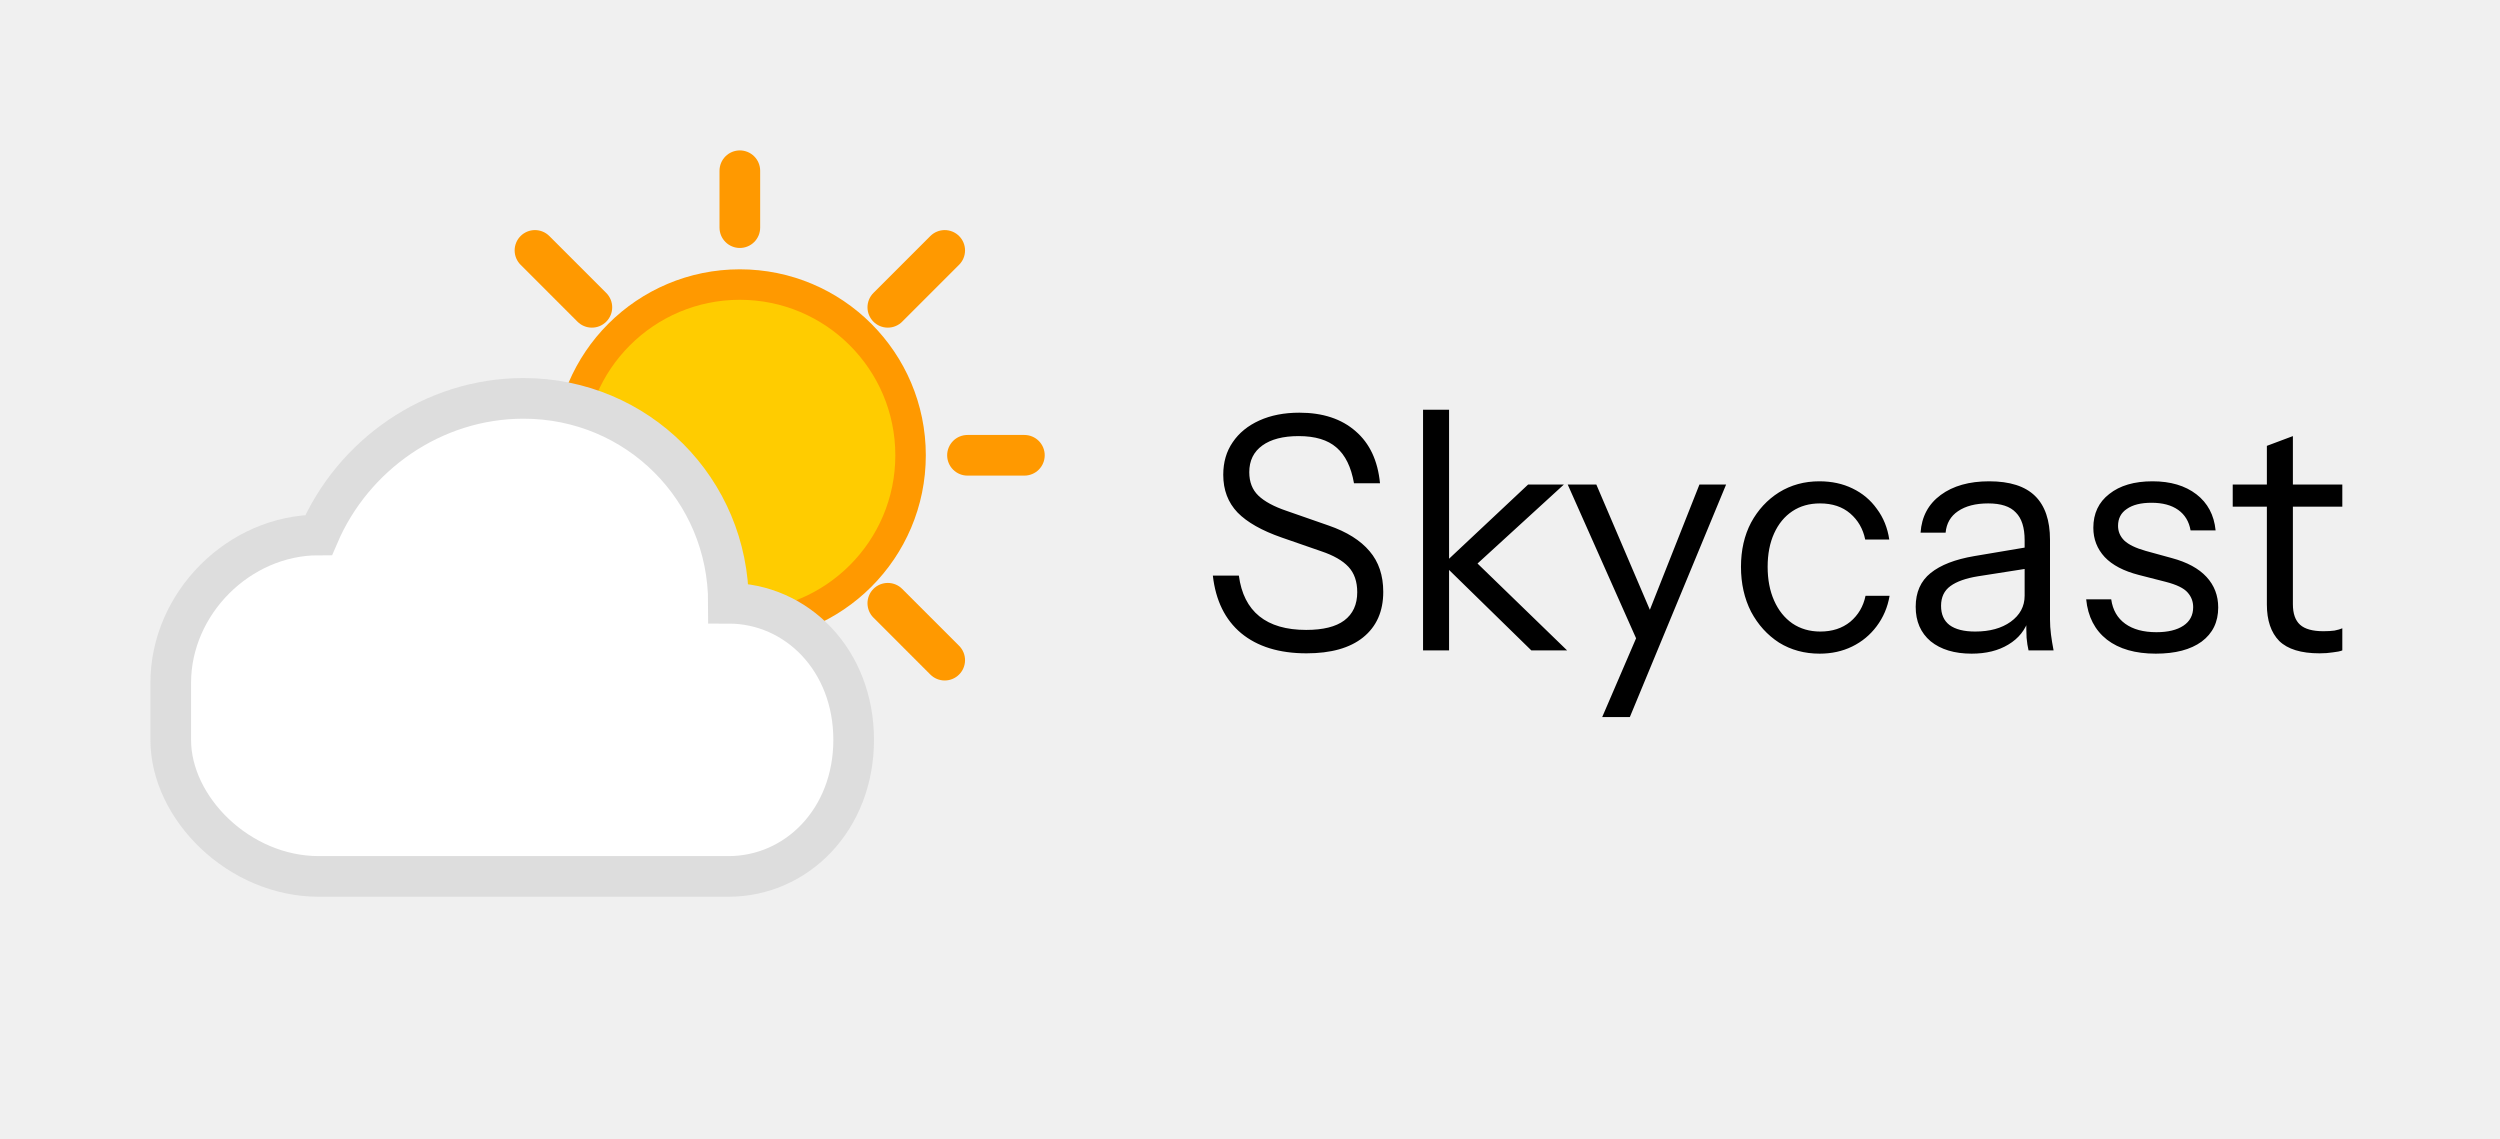
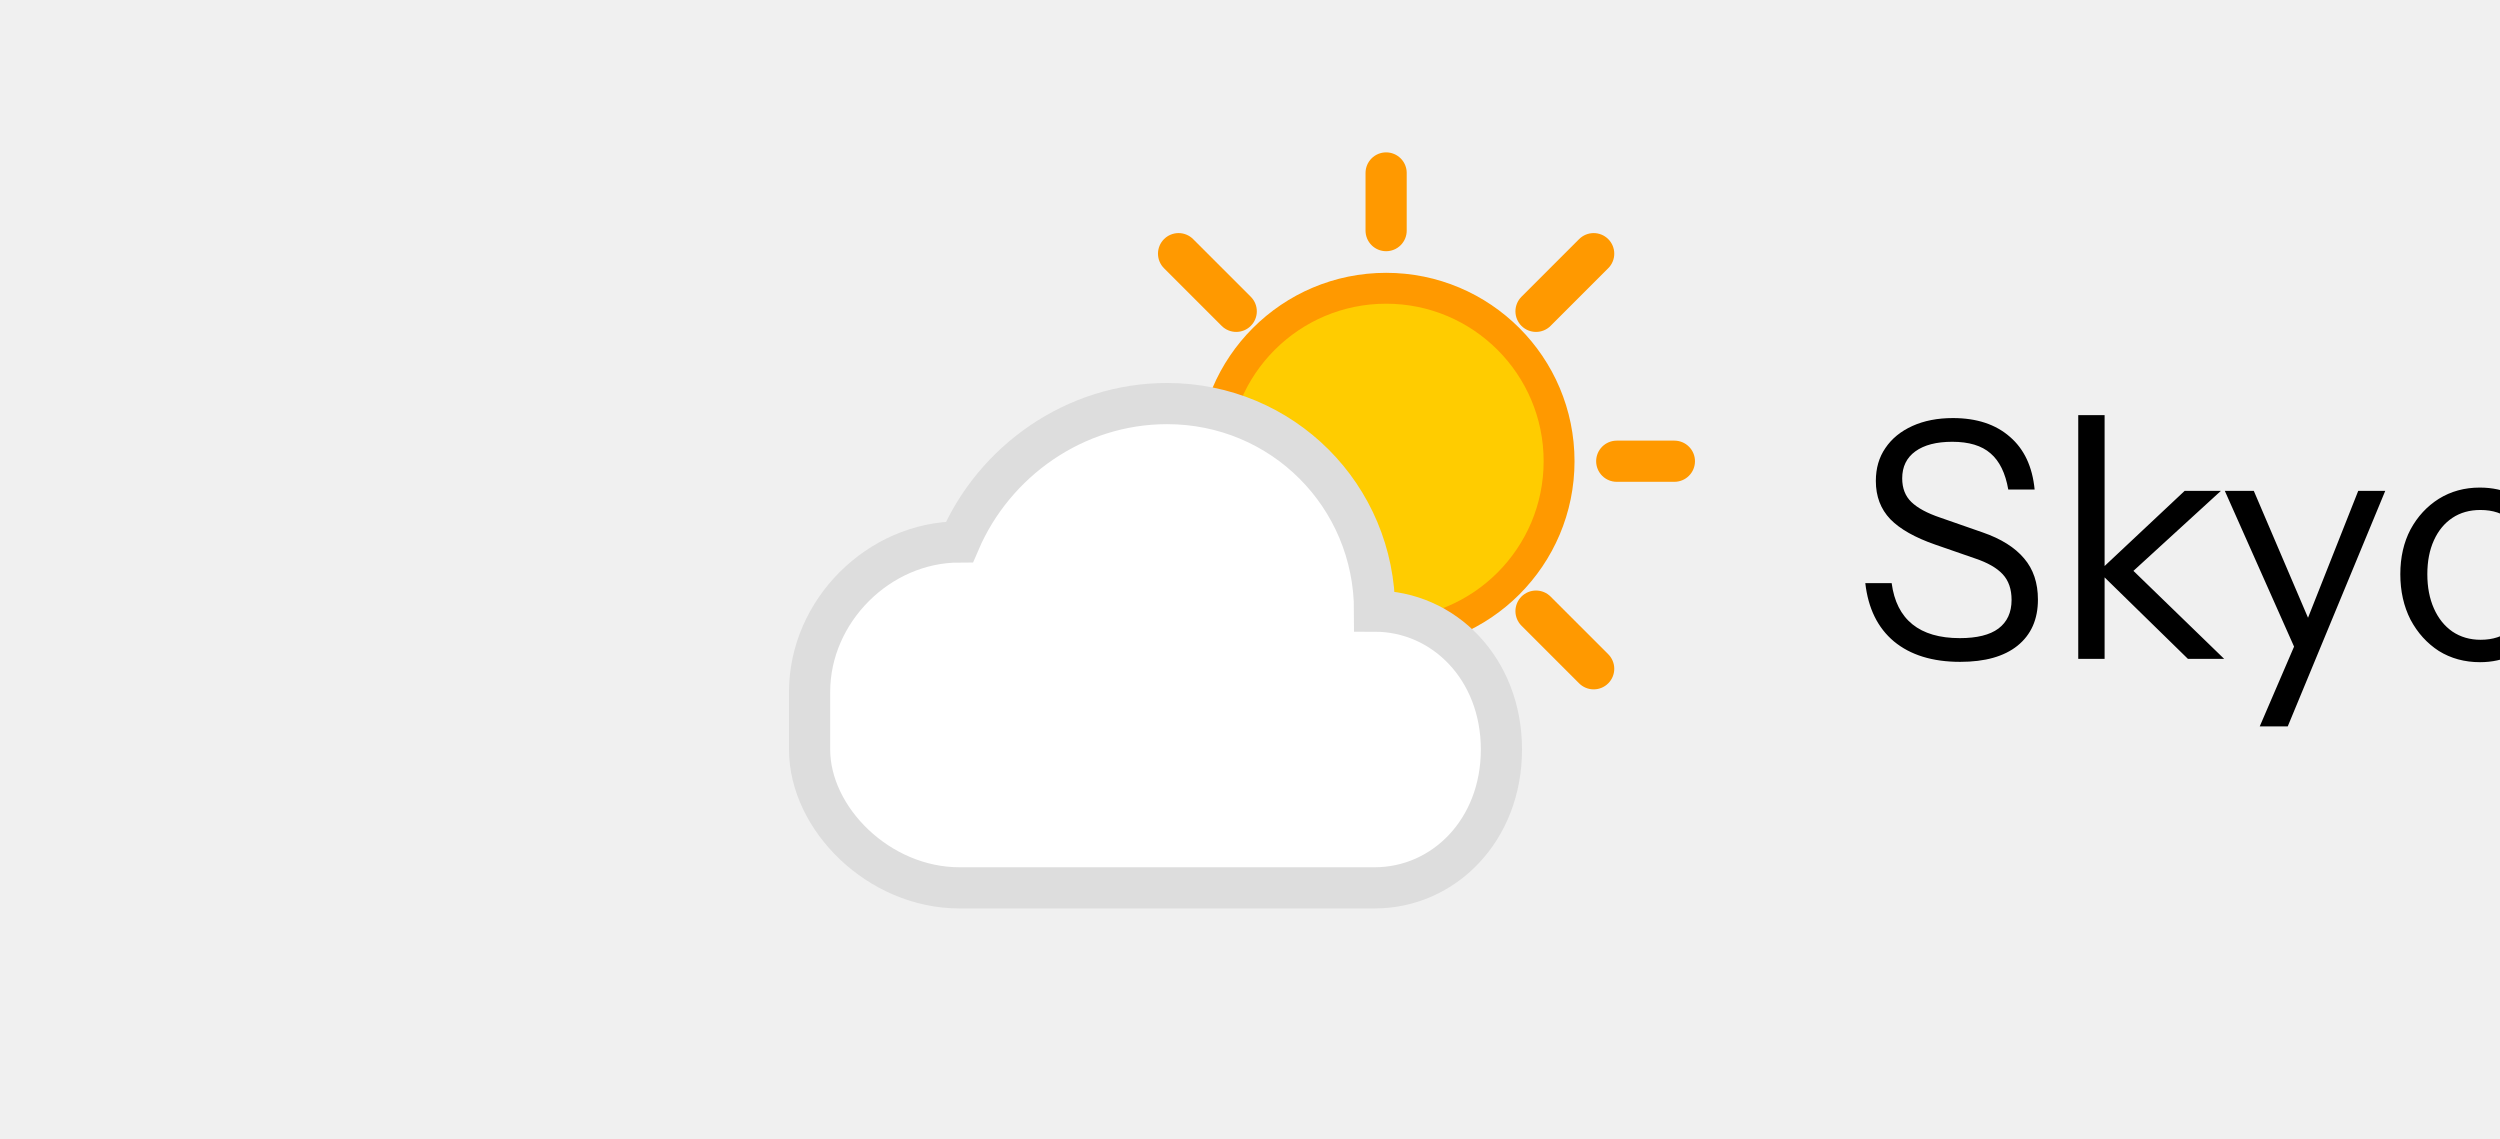
- <svg xmlns="http://www.w3.org/2000/svg" width="123" height="56" viewBox="0 0 123 56" fill="none">
+ <svg xmlns="http://www.w3.org/2000/svg" width="123" height="56" viewBox="0 0 59.578 55.279" fill="none">
  <path d="M36.4 30.8C41.039 30.8 44.8 27.039 44.8 22.4C44.8 17.761 41.039 14 36.4 14C31.761 14 28 17.761 28 22.4C28 27.039 31.761 30.8 36.4 30.8Z" fill="#FFCC00" stroke="#FF9900" stroke-width="1.5" />
  <path d="M8.4 33.6C8.4 29.68 11.76 26.32 15.68 26.32C17.36 22.4 21.28 19.6 25.76 19.6C31.36 19.6 35.84 24.08 35.84 29.68C39.2 29.68 42 32.48 42 36.4C42 40.32 39.2 43.12 35.84 43.12H15.68C11.76 43.12 8.4 39.76 8.4 36.4V33.6Z" fill="white" stroke="#DDDDDD" stroke-width="2" />
  <path d="M36.4 11.2V8.4" stroke="#FF9900" stroke-width="2" stroke-linecap="round" />
  <path d="M47.6 22.4H50.4" stroke="#FF9900" stroke-width="2" stroke-linecap="round" />
  <path d="M43.68 15.12L46.48 12.32" stroke="#FF9900" stroke-width="2" stroke-linecap="round" />
  <path d="M43.68 29.68L46.48 32.48" stroke="#FF9900" stroke-width="2" stroke-linecap="round" />
  <path d="M29.12 15.12L26.32 12.32" stroke="#FF9900" stroke-width="2" stroke-linecap="round" />
  <path d="M64.28 32.144C62.936 32.144 61.864 31.813 61.064 31.152C60.275 30.491 59.811 29.547 59.672 28.32H60.952C61.069 29.205 61.405 29.872 61.96 30.32C62.515 30.768 63.283 30.992 64.264 30.992C65.096 30.992 65.72 30.837 66.136 30.528C66.563 30.208 66.776 29.744 66.776 29.136C66.776 28.613 66.632 28.197 66.344 27.888C66.056 27.579 65.608 27.323 65 27.12L63.064 26.448C62.083 26.107 61.357 25.696 60.888 25.216C60.419 24.725 60.184 24.107 60.184 23.36C60.184 22.741 60.339 22.208 60.648 21.76C60.957 21.301 61.395 20.944 61.96 20.688C62.525 20.432 63.181 20.304 63.928 20.304C65.08 20.304 66.003 20.608 66.696 21.216C67.389 21.813 67.789 22.667 67.896 23.776H66.616C66.477 22.976 66.189 22.389 65.752 22.016C65.325 21.643 64.707 21.456 63.896 21.456C63.128 21.456 62.531 21.611 62.104 21.92C61.677 22.229 61.464 22.667 61.464 23.232C61.464 23.712 61.613 24.096 61.912 24.384C62.211 24.672 62.675 24.923 63.304 25.136L65.368 25.856C66.264 26.165 66.936 26.587 67.384 27.12C67.832 27.643 68.056 28.309 68.056 29.12C68.056 30.08 67.725 30.827 67.064 31.36C66.413 31.883 65.485 32.144 64.28 32.144ZM70.014 32V20.16H71.294V32H70.014ZM75.342 32L71.006 27.76L75.182 23.84H76.942L72.254 28.128L72.334 27.376L77.102 32H75.342ZM78.828 35.28L80.652 31.04L80.94 30.592L83.612 23.84H84.924L80.188 35.28H78.828ZM80.796 32.08L77.132 23.84H78.54L81.692 31.216L80.796 32.08ZM89.528 32.16C88.781 32.16 88.114 31.979 87.528 31.616C86.952 31.243 86.493 30.736 86.152 30.096C85.821 29.445 85.656 28.709 85.656 27.888C85.656 27.067 85.821 26.341 86.152 25.712C86.493 25.083 86.952 24.587 87.528 24.224C88.114 23.861 88.776 23.68 89.512 23.68C90.12 23.68 90.664 23.797 91.144 24.032C91.634 24.267 92.034 24.603 92.344 25.04C92.664 25.467 92.866 25.968 92.952 26.544H91.768C91.661 26.021 91.416 25.595 91.032 25.264C90.648 24.933 90.152 24.768 89.544 24.768C89.021 24.768 88.568 24.896 88.184 25.152C87.8 25.408 87.501 25.771 87.288 26.24C87.074 26.709 86.968 27.259 86.968 27.888C86.968 28.517 87.074 29.072 87.288 29.552C87.501 30.032 87.8 30.405 88.184 30.672C88.578 30.939 89.037 31.072 89.56 31.072C90.146 31.072 90.637 30.912 91.032 30.592C91.426 30.261 91.677 29.835 91.784 29.312H92.968C92.872 29.877 92.658 30.379 92.328 30.816C92.008 31.243 91.608 31.573 91.128 31.808C90.648 32.043 90.114 32.16 89.528 32.16ZM99.804 32C99.761 31.819 99.729 31.611 99.708 31.376C99.697 31.141 99.692 30.843 99.692 30.48H99.612V26.576C99.612 25.957 99.468 25.504 99.18 25.216C98.902 24.917 98.449 24.768 97.82 24.768C97.201 24.768 96.705 24.896 96.332 25.152C95.969 25.397 95.766 25.749 95.724 26.208H94.492C94.545 25.419 94.876 24.8 95.484 24.352C96.092 23.904 96.886 23.68 97.868 23.68C98.881 23.68 99.633 23.92 100.124 24.4C100.614 24.88 100.86 25.6 100.86 26.56V30.48C100.86 30.715 100.876 30.96 100.908 31.216C100.94 31.461 100.982 31.723 101.036 32H99.804ZM97.004 32.16C96.161 32.16 95.489 31.957 94.988 31.552C94.497 31.136 94.252 30.571 94.252 29.856C94.252 29.141 94.497 28.587 94.988 28.192C95.478 27.797 96.193 27.52 97.132 27.36L99.98 26.88V27.936L97.324 28.352C96.726 28.448 96.273 28.608 95.964 28.832C95.654 29.056 95.5 29.381 95.5 29.808C95.5 30.224 95.638 30.539 95.916 30.752C96.204 30.965 96.625 31.072 97.18 31.072C97.894 31.072 98.476 30.912 98.924 30.592C99.382 30.261 99.612 29.835 99.612 29.312L99.82 30.448C99.649 30.992 99.313 31.413 98.812 31.712C98.321 32.011 97.718 32.16 97.004 32.16ZM106.064 32.16C105.061 32.16 104.261 31.931 103.664 31.472C103.066 31.003 102.725 30.341 102.64 29.488H103.872C103.946 30.011 104.176 30.411 104.56 30.688C104.944 30.965 105.456 31.104 106.096 31.104C106.661 31.104 107.104 30.997 107.424 30.784C107.744 30.571 107.904 30.267 107.904 29.872C107.904 29.595 107.813 29.355 107.632 29.152C107.45 28.939 107.088 28.763 106.544 28.624L105.232 28.288C104.485 28.096 103.925 27.803 103.552 27.408C103.178 27.003 102.992 26.523 102.992 25.968C102.992 25.264 103.253 24.709 103.776 24.304C104.298 23.888 105.008 23.68 105.904 23.68C106.789 23.68 107.509 23.893 108.064 24.32C108.618 24.747 108.933 25.339 109.008 26.096H107.776C107.701 25.659 107.498 25.323 107.168 25.088C106.837 24.853 106.4 24.736 105.856 24.736C105.333 24.736 104.928 24.837 104.64 25.04C104.352 25.232 104.208 25.509 104.208 25.872C104.208 26.149 104.309 26.389 104.512 26.592C104.725 26.795 105.077 26.965 105.568 27.104L106.848 27.456C107.605 27.659 108.176 27.968 108.56 28.384C108.944 28.8 109.136 29.301 109.136 29.888C109.136 30.603 108.864 31.163 108.32 31.568C107.776 31.963 107.024 32.16 106.064 32.16ZM114.122 32.144C113.215 32.144 112.554 31.941 112.138 31.536C111.733 31.12 111.53 30.523 111.53 29.744V21.936L112.81 21.456V29.728C112.81 30.187 112.927 30.523 113.162 30.736C113.397 30.949 113.781 31.056 114.314 31.056C114.527 31.056 114.709 31.045 114.858 31.024C115.018 30.992 115.146 30.955 115.242 30.912V32C115.135 32.043 114.981 32.075 114.778 32.096C114.586 32.128 114.367 32.144 114.122 32.144ZM109.85 24.928V23.84H115.242V24.928H109.85Z" fill="black" />
</svg>
